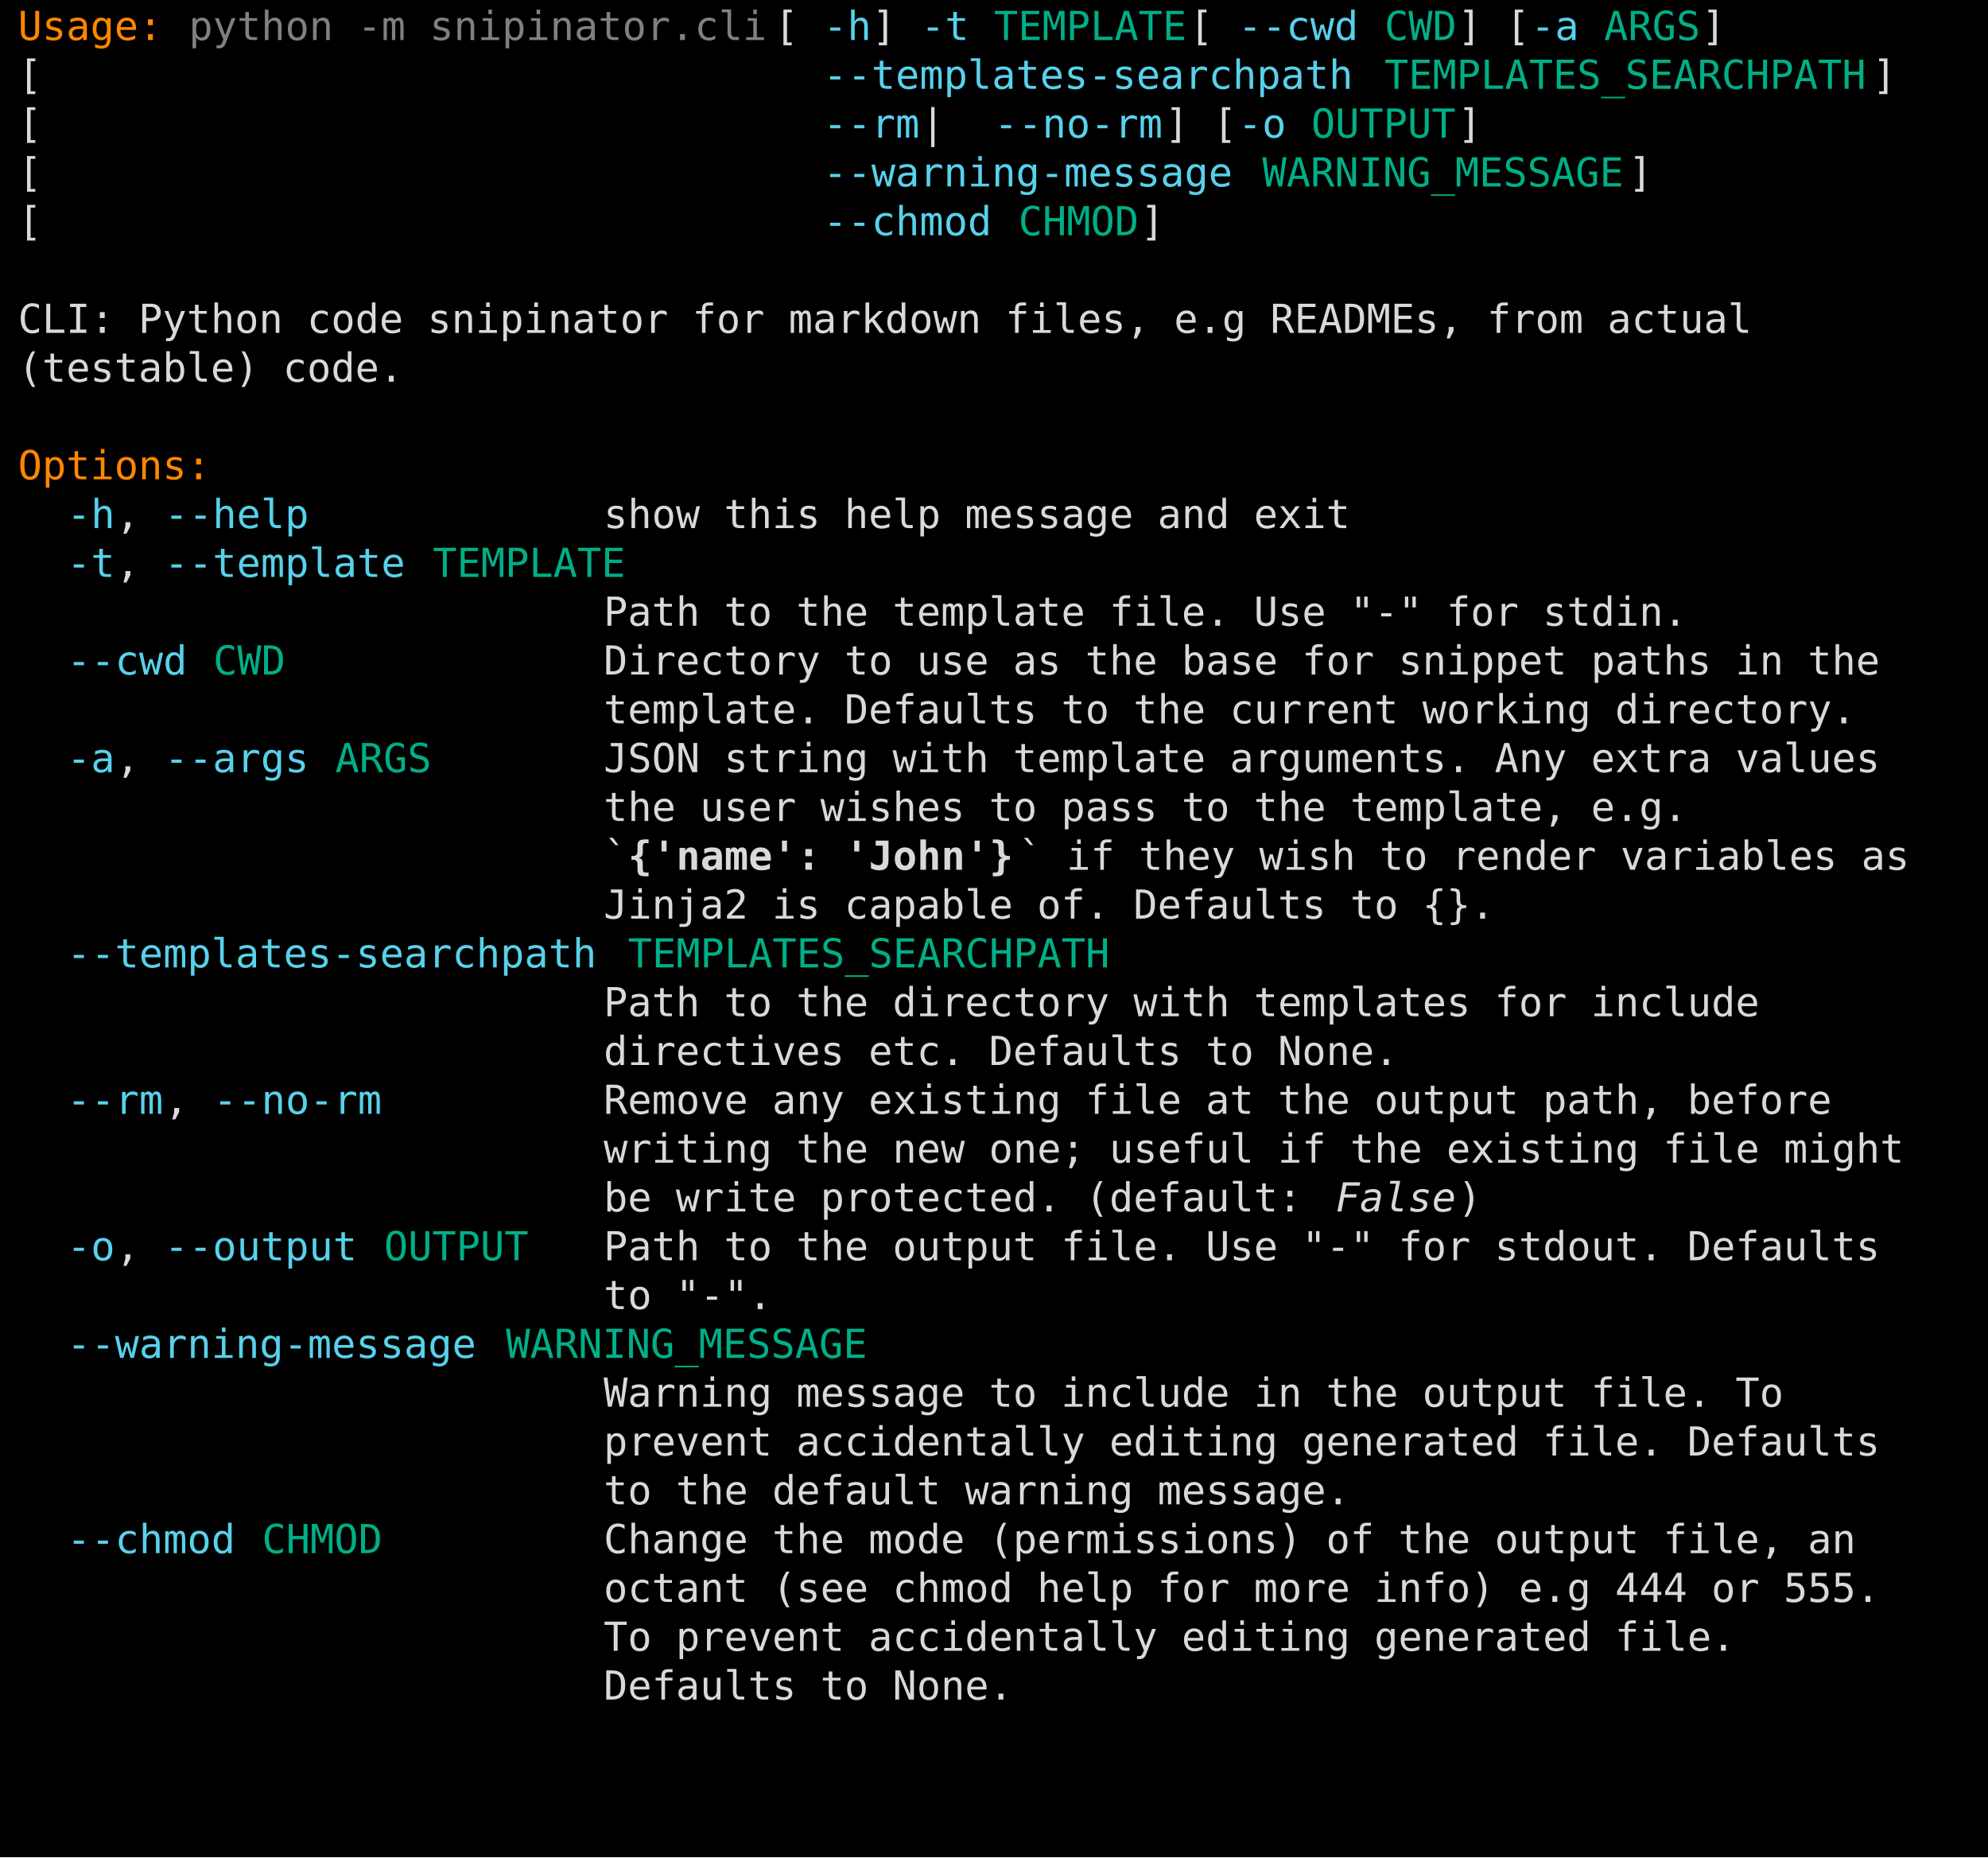
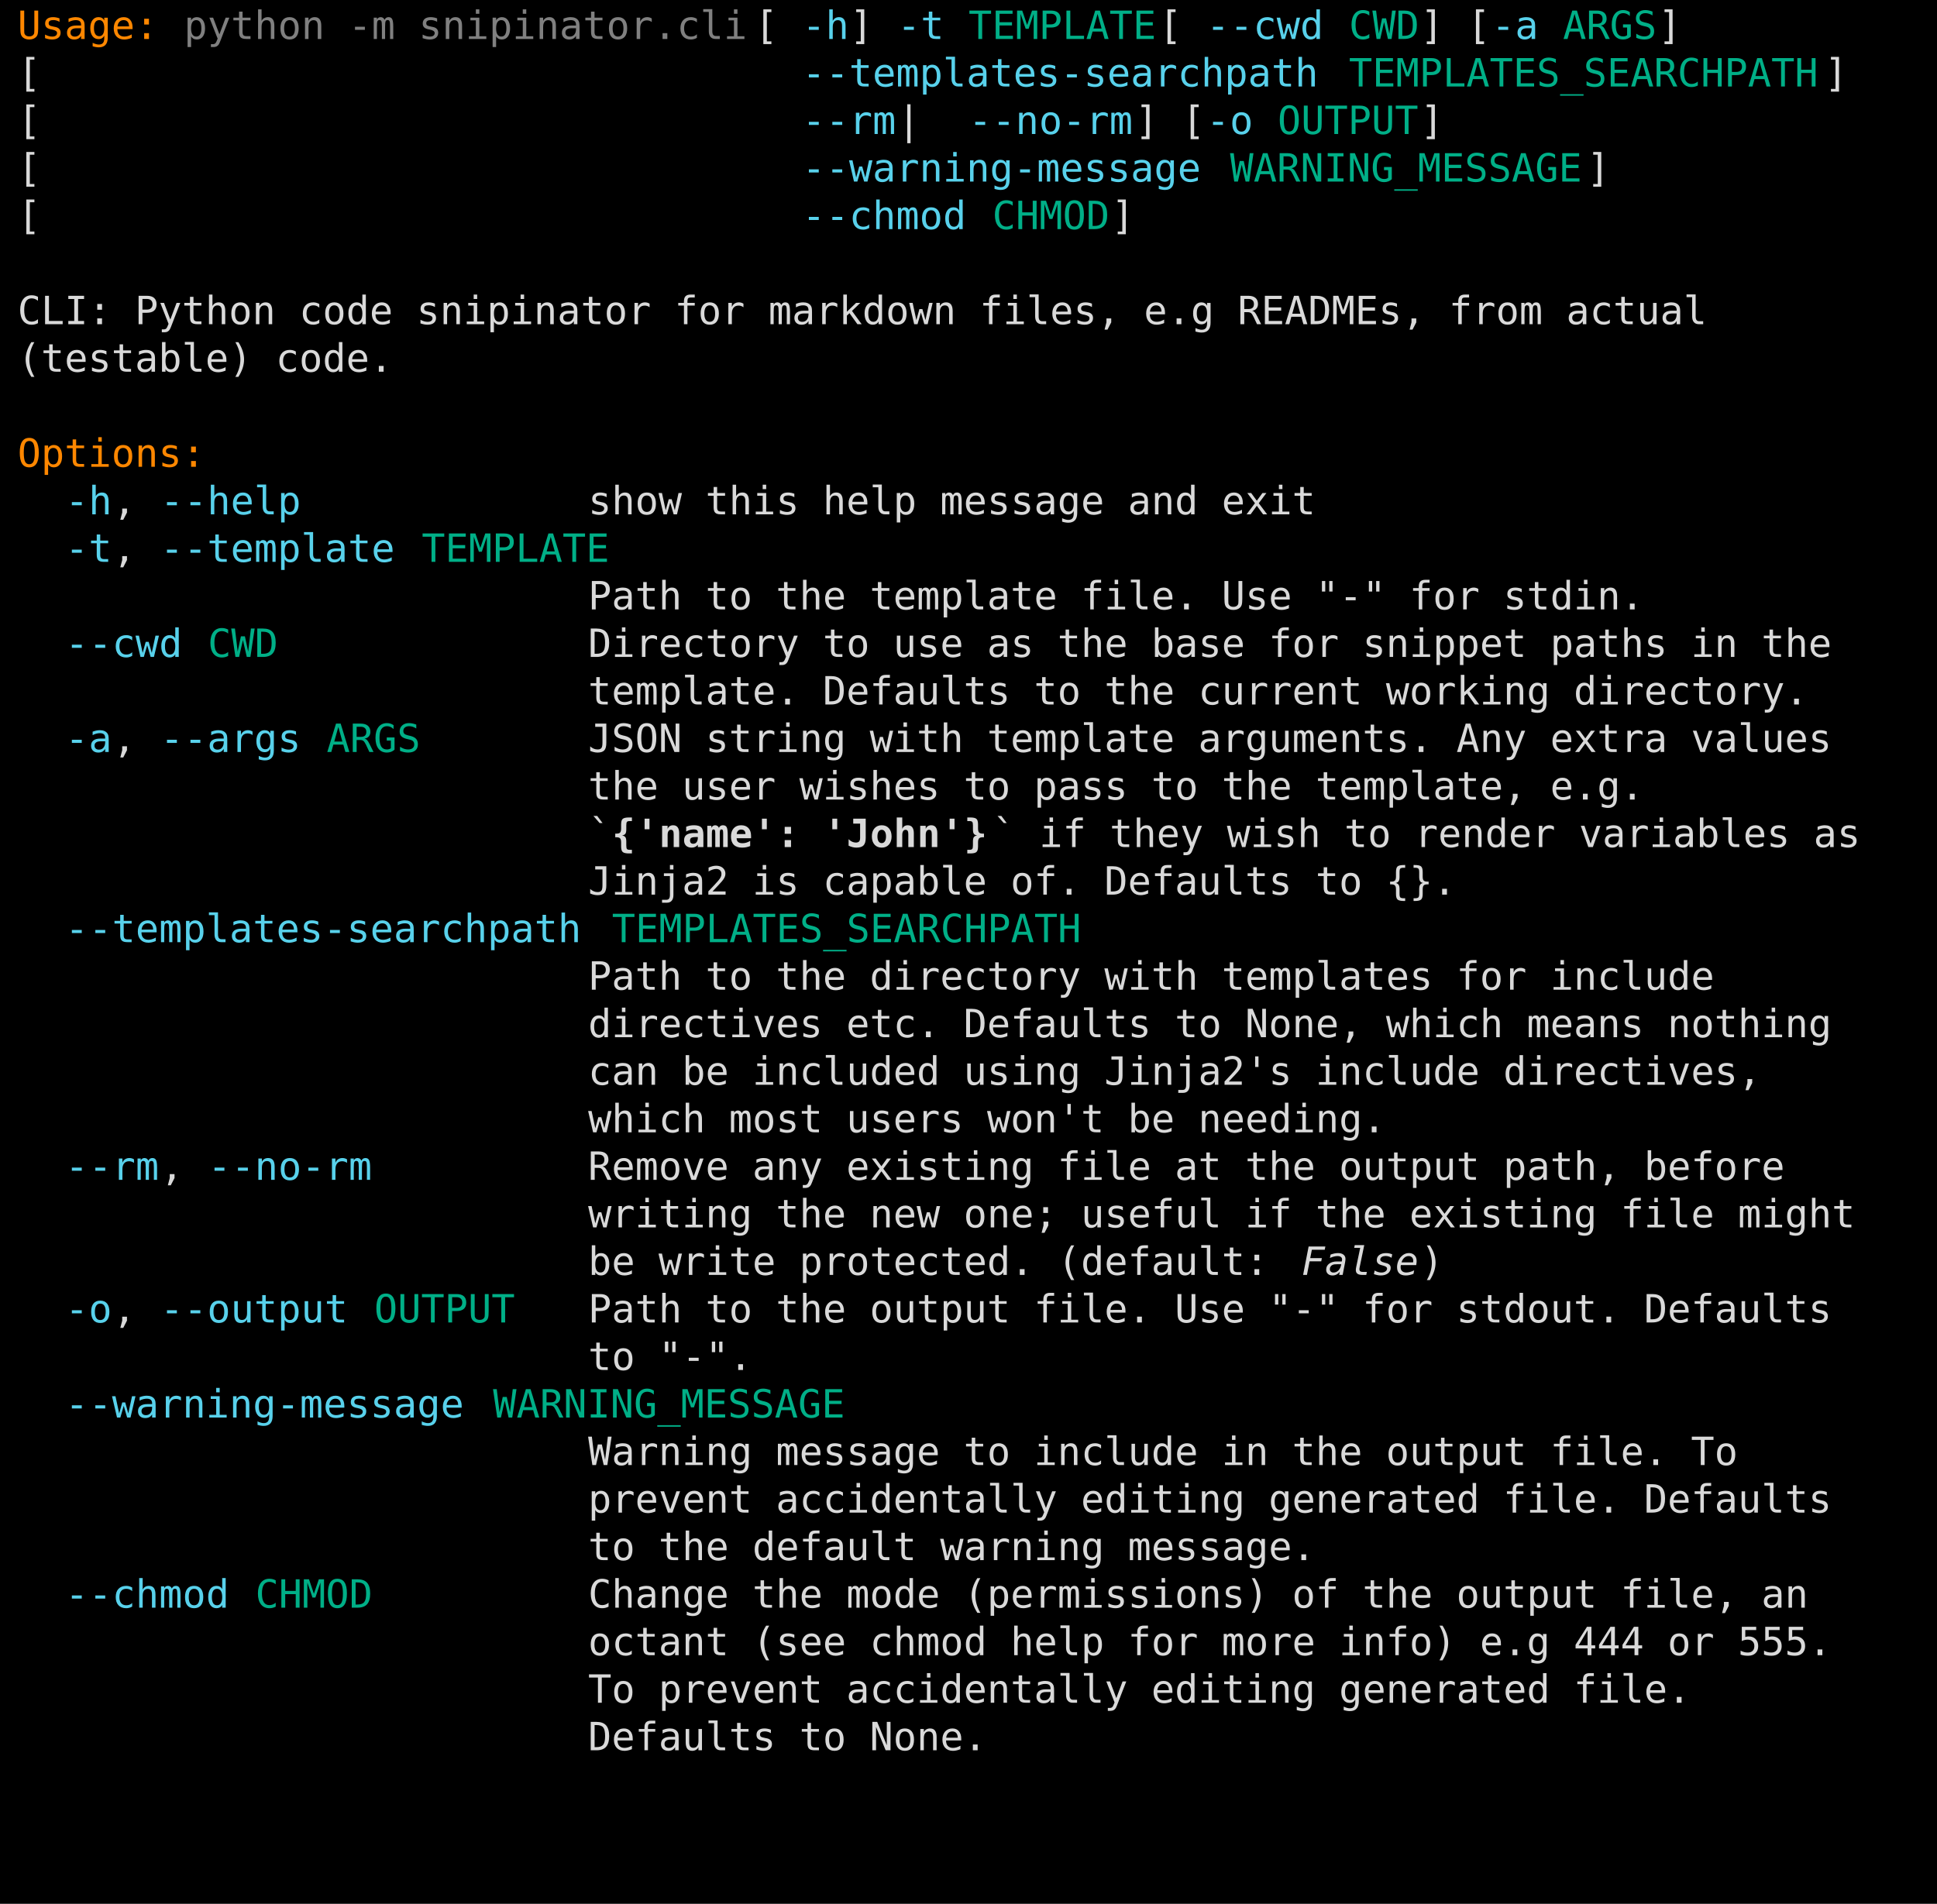
- <svg xmlns="http://www.w3.org/2000/svg" class="rich-terminal" viewBox="0 0 994 928.4">
+ <svg xmlns="http://www.w3.org/2000/svg" class="rich-terminal" viewBox="0 0 994 977.2">
  <rect width="100%" height="100%" fill="black" />
  <style>
@font-face {
font-family: "Fira Code";
src: local("FiraCode-Regular"),
url("https://cdnjs.cloudflare.com/ajax/libs/firacode/6.2.0/woff2/FiraCode-Regular.woff2") format("woff2"),
url("https://cdnjs.cloudflare.com/ajax/libs/firacode/6.2.0/woff/FiraCode-Regular.woff") format("woff");
font-style: normal;
font-weight: 400;
}
@font-face {
font-family: "Fira Code";
src: local("FiraCode-Bold"),
url("https://cdnjs.cloudflare.com/ajax/libs/firacode/6.2.0/woff2/FiraCode-Bold.woff2") format("woff2"),
url("https://cdnjs.cloudflare.com/ajax/libs/firacode/6.2.0/woff/FiraCode-Bold.woff") format("woff");
font-style: bold;
font-weight: 700;
}
- .terminal-2571203283-matrix {
+ .terminal-3928087480-matrix {
font-family: Fira Code, monospace;
font-size: 20px;
line-height: 24.4px;
font-variant-east-asian: full-width;
}
- .terminal-2571203283-title {
+ .terminal-3928087480-title {
font-size: 18px;
font-weight: bold;
font-family: arial;
}
- .terminal-2571203283-r1 { fill: #ff8700 }
- .terminal-2571203283-r2 { fill: #d9d9d9 }
- .terminal-2571203283-r3 { fill: #808080 }
- .terminal-2571203283-r4 { fill: #58d1eb }
- .terminal-2571203283-r5 { fill: #00af87 }
- .terminal-2571203283-r6 { fill: #d9d9d9;font-weight: bold }
- .terminal-2571203283-r7 { fill: #d9d9d9;font-style: italic; }
+ .terminal-3928087480-r1 { fill: #ff8700 }
+ .terminal-3928087480-r2 { fill: #d9d9d9 }
+ .terminal-3928087480-r3 { fill: #808080 }
+ .terminal-3928087480-r4 { fill: #58d1eb }
+ .terminal-3928087480-r5 { fill: #00af87 }
+ .terminal-3928087480-r6 { fill: #d9d9d9;font-weight: bold }
+ .terminal-3928087480-r7 { fill: #d9d9d9;font-style: italic; }
</style>
  <defs>
-     <clipPath id="terminal-2571203283-clip-terminal">
-       <rect x="0" y="0" width="975.0" height="877.4" />
-     </clipPath>
-     <clipPath id="terminal-2571203283-line-0">
+     <clipPath id="terminal-3928087480-clip-terminal">
+       <rect x="0" y="0" width="975.0" height="926.2" />
+     </clipPath>
+     <clipPath id="terminal-3928087480-line-0">
      <rect x="0" y="1.5" width="976" height="24.65" />
    </clipPath>
-     <clipPath id="terminal-2571203283-line-1">
+     <clipPath id="terminal-3928087480-line-1">
      <rect x="0" y="25.9" width="976" height="24.65" />
    </clipPath>
-     <clipPath id="terminal-2571203283-line-2">
+     <clipPath id="terminal-3928087480-line-2">
      <rect x="0" y="50.3" width="976" height="24.65" />
    </clipPath>
-     <clipPath id="terminal-2571203283-line-3">
+     <clipPath id="terminal-3928087480-line-3">
      <rect x="0" y="74.7" width="976" height="24.65" />
    </clipPath>
-     <clipPath id="terminal-2571203283-line-4">
+     <clipPath id="terminal-3928087480-line-4">
      <rect x="0" y="99.1" width="976" height="24.65" />
    </clipPath>
-     <clipPath id="terminal-2571203283-line-5">
+     <clipPath id="terminal-3928087480-line-5">
      <rect x="0" y="123.5" width="976" height="24.65" />
    </clipPath>
-     <clipPath id="terminal-2571203283-line-6">
+     <clipPath id="terminal-3928087480-line-6">
      <rect x="0" y="147.9" width="976" height="24.65" />
    </clipPath>
-     <clipPath id="terminal-2571203283-line-7">
+     <clipPath id="terminal-3928087480-line-7">
      <rect x="0" y="172.3" width="976" height="24.65" />
    </clipPath>
-     <clipPath id="terminal-2571203283-line-8">
+     <clipPath id="terminal-3928087480-line-8">
      <rect x="0" y="196.7" width="976" height="24.65" />
    </clipPath>
-     <clipPath id="terminal-2571203283-line-9">
+     <clipPath id="terminal-3928087480-line-9">
      <rect x="0" y="221.1" width="976" height="24.65" />
    </clipPath>
-     <clipPath id="terminal-2571203283-line-10">
+     <clipPath id="terminal-3928087480-line-10">
      <rect x="0" y="245.5" width="976" height="24.65" />
    </clipPath>
-     <clipPath id="terminal-2571203283-line-11">
+     <clipPath id="terminal-3928087480-line-11">
      <rect x="0" y="269.9" width="976" height="24.65" />
    </clipPath>
-     <clipPath id="terminal-2571203283-line-12">
+     <clipPath id="terminal-3928087480-line-12">
      <rect x="0" y="294.3" width="976" height="24.65" />
    </clipPath>
-     <clipPath id="terminal-2571203283-line-13">
+     <clipPath id="terminal-3928087480-line-13">
      <rect x="0" y="318.7" width="976" height="24.65" />
    </clipPath>
-     <clipPath id="terminal-2571203283-line-14">
+     <clipPath id="terminal-3928087480-line-14">
      <rect x="0" y="343.1" width="976" height="24.65" />
    </clipPath>
-     <clipPath id="terminal-2571203283-line-15">
+     <clipPath id="terminal-3928087480-line-15">
      <rect x="0" y="367.5" width="976" height="24.65" />
    </clipPath>
-     <clipPath id="terminal-2571203283-line-16">
+     <clipPath id="terminal-3928087480-line-16">
      <rect x="0" y="391.9" width="976" height="24.65" />
    </clipPath>
-     <clipPath id="terminal-2571203283-line-17">
+     <clipPath id="terminal-3928087480-line-17">
      <rect x="0" y="416.3" width="976" height="24.65" />
    </clipPath>
-     <clipPath id="terminal-2571203283-line-18">
+     <clipPath id="terminal-3928087480-line-18">
      <rect x="0" y="440.7" width="976" height="24.65" />
    </clipPath>
-     <clipPath id="terminal-2571203283-line-19">
+     <clipPath id="terminal-3928087480-line-19">
      <rect x="0" y="465.1" width="976" height="24.65" />
    </clipPath>
-     <clipPath id="terminal-2571203283-line-20">
+     <clipPath id="terminal-3928087480-line-20">
      <rect x="0" y="489.5" width="976" height="24.65" />
    </clipPath>
-     <clipPath id="terminal-2571203283-line-21">
+     <clipPath id="terminal-3928087480-line-21">
      <rect x="0" y="513.9" width="976" height="24.65" />
    </clipPath>
-     <clipPath id="terminal-2571203283-line-22">
+     <clipPath id="terminal-3928087480-line-22">
      <rect x="0" y="538.3" width="976" height="24.65" />
    </clipPath>
-     <clipPath id="terminal-2571203283-line-23">
+     <clipPath id="terminal-3928087480-line-23">
      <rect x="0" y="562.7" width="976" height="24.65" />
    </clipPath>
-     <clipPath id="terminal-2571203283-line-24">
+     <clipPath id="terminal-3928087480-line-24">
      <rect x="0" y="587.1" width="976" height="24.65" />
    </clipPath>
-     <clipPath id="terminal-2571203283-line-25">
+     <clipPath id="terminal-3928087480-line-25">
      <rect x="0" y="611.5" width="976" height="24.65" />
    </clipPath>
-     <clipPath id="terminal-2571203283-line-26">
+     <clipPath id="terminal-3928087480-line-26">
      <rect x="0" y="635.9" width="976" height="24.65" />
    </clipPath>
-     <clipPath id="terminal-2571203283-line-27">
+     <clipPath id="terminal-3928087480-line-27">
      <rect x="0" y="660.3" width="976" height="24.65" />
    </clipPath>
-     <clipPath id="terminal-2571203283-line-28">
+     <clipPath id="terminal-3928087480-line-28">
      <rect x="0" y="684.7" width="976" height="24.65" />
    </clipPath>
-     <clipPath id="terminal-2571203283-line-29">
+     <clipPath id="terminal-3928087480-line-29">
      <rect x="0" y="709.1" width="976" height="24.65" />
    </clipPath>
-     <clipPath id="terminal-2571203283-line-30">
+     <clipPath id="terminal-3928087480-line-30">
      <rect x="0" y="733.5" width="976" height="24.65" />
    </clipPath>
-     <clipPath id="terminal-2571203283-line-31">
+     <clipPath id="terminal-3928087480-line-31">
      <rect x="0" y="757.9" width="976" height="24.65" />
    </clipPath>
-     <clipPath id="terminal-2571203283-line-32">
+     <clipPath id="terminal-3928087480-line-32">
      <rect x="0" y="782.3" width="976" height="24.65" />
    </clipPath>
-     <clipPath id="terminal-2571203283-line-33">
+     <clipPath id="terminal-3928087480-line-33">
      <rect x="0" y="806.7" width="976" height="24.65" />
    </clipPath>
-     <clipPath id="terminal-2571203283-line-34">
+     <clipPath id="terminal-3928087480-line-34">
      <rect x="0" y="831.1" width="976" height="24.65" />
+     </clipPath>
+     <clipPath id="terminal-3928087480-line-35">
+       <rect x="0" y="855.5" width="976" height="24.65" />
+     </clipPath>
+     <clipPath id="terminal-3928087480-line-36">
+       <rect x="0" y="879.9" width="976" height="24.65" />
    </clipPath>
  </defs>
  <g transform="translate(9, 0)">
-     <g class="terminal-2571203283-matrix">
-       <text class="terminal-2571203283-r1" x="0" y="20" textLength="73.2" clip-path="url(#terminal-2571203283-line-0)">Usage:</text>
-       <text class="terminal-2571203283-r3" x="85.4" y="20" textLength="292.8" clip-path="url(#terminal-2571203283-line-0)">python -m snipinator.cli</text>
-       <text class="terminal-2571203283-r2" x="378.2" y="20" textLength="24.4" clip-path="url(#terminal-2571203283-line-0)"> [</text>
-       <text class="terminal-2571203283-r4" x="402.6" y="20" textLength="24.4" clip-path="url(#terminal-2571203283-line-0)">-h</text>
-       <text class="terminal-2571203283-r2" x="427" y="20" textLength="24.4" clip-path="url(#terminal-2571203283-line-0)">] </text>
-       <text class="terminal-2571203283-r4" x="451.4" y="20" textLength="24.4" clip-path="url(#terminal-2571203283-line-0)">-t</text>
-       <text class="terminal-2571203283-r5" x="488" y="20" textLength="97.6" clip-path="url(#terminal-2571203283-line-0)">TEMPLATE</text>
-       <text class="terminal-2571203283-r2" x="585.6" y="20" textLength="24.4" clip-path="url(#terminal-2571203283-line-0)"> [</text>
-       <text class="terminal-2571203283-r4" x="610" y="20" textLength="61" clip-path="url(#terminal-2571203283-line-0)">--cwd</text>
-       <text class="terminal-2571203283-r5" x="683.2" y="20" textLength="36.6" clip-path="url(#terminal-2571203283-line-0)">CWD</text>
-       <text class="terminal-2571203283-r2" x="719.8" y="20" textLength="36.6" clip-path="url(#terminal-2571203283-line-0)">] [</text>
-       <text class="terminal-2571203283-r4" x="756.4" y="20" textLength="24.4" clip-path="url(#terminal-2571203283-line-0)">-a</text>
-       <text class="terminal-2571203283-r5" x="793" y="20" textLength="48.8" clip-path="url(#terminal-2571203283-line-0)">ARGS</text>
-       <text class="terminal-2571203283-r2" x="841.8" y="20" textLength="12.2" clip-path="url(#terminal-2571203283-line-0)">]</text>
-       <text class="terminal-2571203283-r2" x="976" y="20" textLength="12.2" clip-path="url(#terminal-2571203283-line-0)">
- </text>
-       <text class="terminal-2571203283-r2" x="0" y="44.4" textLength="402.6" clip-path="url(#terminal-2571203283-line-1)">                                [</text>
-       <text class="terminal-2571203283-r4" x="402.6" y="44.4" textLength="268.4" clip-path="url(#terminal-2571203283-line-1)">--templates-searchpath</text>
-       <text class="terminal-2571203283-r5" x="683.2" y="44.4" textLength="244" clip-path="url(#terminal-2571203283-line-1)">TEMPLATES_SEARCHPATH</text>
-       <text class="terminal-2571203283-r2" x="927.2" y="44.4" textLength="12.2" clip-path="url(#terminal-2571203283-line-1)">]</text>
-       <text class="terminal-2571203283-r2" x="976" y="44.4" textLength="12.2" clip-path="url(#terminal-2571203283-line-1)">
- </text>
-       <text class="terminal-2571203283-r2" x="0" y="68.8" textLength="402.6" clip-path="url(#terminal-2571203283-line-2)">                                [</text>
-       <text class="terminal-2571203283-r4" x="402.6" y="68.8" textLength="48.8" clip-path="url(#terminal-2571203283-line-2)">--rm</text>
-       <text class="terminal-2571203283-r2" x="451.4" y="68.8" textLength="36.6" clip-path="url(#terminal-2571203283-line-2)"> | </text>
-       <text class="terminal-2571203283-r4" x="488" y="68.8" textLength="85.4" clip-path="url(#terminal-2571203283-line-2)">--no-rm</text>
-       <text class="terminal-2571203283-r2" x="573.4" y="68.8" textLength="36.6" clip-path="url(#terminal-2571203283-line-2)">] [</text>
-       <text class="terminal-2571203283-r4" x="610" y="68.8" textLength="24.4" clip-path="url(#terminal-2571203283-line-2)">-o</text>
-       <text class="terminal-2571203283-r5" x="646.6" y="68.8" textLength="73.2" clip-path="url(#terminal-2571203283-line-2)">OUTPUT</text>
-       <text class="terminal-2571203283-r2" x="719.8" y="68.8" textLength="12.2" clip-path="url(#terminal-2571203283-line-2)">]</text>
-       <text class="terminal-2571203283-r2" x="976" y="68.8" textLength="12.2" clip-path="url(#terminal-2571203283-line-2)">
- </text>
-       <text class="terminal-2571203283-r2" x="0" y="93.2" textLength="402.6" clip-path="url(#terminal-2571203283-line-3)">                                [</text>
-       <text class="terminal-2571203283-r4" x="402.6" y="93.2" textLength="207.4" clip-path="url(#terminal-2571203283-line-3)">--warning-message</text>
-       <text class="terminal-2571203283-r5" x="622.2" y="93.2" textLength="183" clip-path="url(#terminal-2571203283-line-3)">WARNING_MESSAGE</text>
-       <text class="terminal-2571203283-r2" x="805.2" y="93.2" textLength="12.2" clip-path="url(#terminal-2571203283-line-3)">]</text>
-       <text class="terminal-2571203283-r2" x="976" y="93.2" textLength="12.2" clip-path="url(#terminal-2571203283-line-3)">
- </text>
-       <text class="terminal-2571203283-r2" x="0" y="117.6" textLength="402.6" clip-path="url(#terminal-2571203283-line-4)">                                [</text>
-       <text class="terminal-2571203283-r4" x="402.6" y="117.6" textLength="85.4" clip-path="url(#terminal-2571203283-line-4)">--chmod</text>
-       <text class="terminal-2571203283-r5" x="500.2" y="117.6" textLength="61" clip-path="url(#terminal-2571203283-line-4)">CHMOD</text>
-       <text class="terminal-2571203283-r2" x="561.2" y="117.6" textLength="12.2" clip-path="url(#terminal-2571203283-line-4)">]</text>
-       <text class="terminal-2571203283-r2" x="976" y="117.6" textLength="12.2" clip-path="url(#terminal-2571203283-line-4)">
- </text>
-       <text class="terminal-2571203283-r2" x="976" y="142" textLength="12.2" clip-path="url(#terminal-2571203283-line-5)">
- </text>
-       <text class="terminal-2571203283-r2" x="0" y="166.4" textLength="878.4" clip-path="url(#terminal-2571203283-line-6)">CLI: Python code snipinator for markdown files, e.g READMEs, from actual</text>
-       <text class="terminal-2571203283-r2" x="976" y="166.4" textLength="12.2" clip-path="url(#terminal-2571203283-line-6)">
- </text>
-       <text class="terminal-2571203283-r2" x="0" y="190.8" textLength="195.2" clip-path="url(#terminal-2571203283-line-7)">(testable) code.</text>
-       <text class="terminal-2571203283-r2" x="976" y="190.8" textLength="12.2" clip-path="url(#terminal-2571203283-line-7)">
- </text>
-       <text class="terminal-2571203283-r2" x="976" y="215.2" textLength="12.2" clip-path="url(#terminal-2571203283-line-8)">
- </text>
-       <text class="terminal-2571203283-r1" x="0" y="239.6" textLength="97.6" clip-path="url(#terminal-2571203283-line-9)">Options:</text>
-       <text class="terminal-2571203283-r2" x="976" y="239.6" textLength="12.2" clip-path="url(#terminal-2571203283-line-9)">
- </text>
-       <text class="terminal-2571203283-r4" x="24.4" y="264" textLength="24.4" clip-path="url(#terminal-2571203283-line-10)">-h</text>
-       <text class="terminal-2571203283-r2" x="48.8" y="264" textLength="24.4" clip-path="url(#terminal-2571203283-line-10)">, </text>
-       <text class="terminal-2571203283-r4" x="73.2" y="264" textLength="73.2" clip-path="url(#terminal-2571203283-line-10)">--help</text>
-       <text class="terminal-2571203283-r2" x="292.8" y="264" textLength="378.2" clip-path="url(#terminal-2571203283-line-10)">show this help message and exit</text>
-       <text class="terminal-2571203283-r2" x="976" y="264" textLength="12.2" clip-path="url(#terminal-2571203283-line-10)">
- </text>
-       <text class="terminal-2571203283-r4" x="24.4" y="288.4" textLength="24.4" clip-path="url(#terminal-2571203283-line-11)">-t</text>
-       <text class="terminal-2571203283-r2" x="48.8" y="288.4" textLength="24.4" clip-path="url(#terminal-2571203283-line-11)">, </text>
-       <text class="terminal-2571203283-r4" x="73.2" y="288.4" textLength="122" clip-path="url(#terminal-2571203283-line-11)">--template</text>
-       <text class="terminal-2571203283-r5" x="207.4" y="288.4" textLength="97.6" clip-path="url(#terminal-2571203283-line-11)">TEMPLATE</text>
-       <text class="terminal-2571203283-r2" x="976" y="288.4" textLength="12.2" clip-path="url(#terminal-2571203283-line-11)">
- </text>
-       <text class="terminal-2571203283-r2" x="292.8" y="312.8" textLength="549" clip-path="url(#terminal-2571203283-line-12)">Path to the template file. Use "-" for stdin.</text>
-       <text class="terminal-2571203283-r2" x="976" y="312.8" textLength="12.2" clip-path="url(#terminal-2571203283-line-12)">
- </text>
-       <text class="terminal-2571203283-r4" x="24.4" y="337.2" textLength="61" clip-path="url(#terminal-2571203283-line-13)">--cwd</text>
-       <text class="terminal-2571203283-r5" x="97.6" y="337.2" textLength="36.6" clip-path="url(#terminal-2571203283-line-13)">CWD</text>
-       <text class="terminal-2571203283-r2" x="292.8" y="337.2" textLength="646.6" clip-path="url(#terminal-2571203283-line-13)">Directory to use as the base for snippet paths in the</text>
-       <text class="terminal-2571203283-r2" x="976" y="337.2" textLength="12.2" clip-path="url(#terminal-2571203283-line-13)">
- </text>
-       <text class="terminal-2571203283-r2" x="292.8" y="361.6" textLength="634.4" clip-path="url(#terminal-2571203283-line-14)">template. Defaults to the current working directory.</text>
-       <text class="terminal-2571203283-r2" x="976" y="361.6" textLength="12.2" clip-path="url(#terminal-2571203283-line-14)">
- </text>
-       <text class="terminal-2571203283-r4" x="24.4" y="386" textLength="24.4" clip-path="url(#terminal-2571203283-line-15)">-a</text>
-       <text class="terminal-2571203283-r2" x="48.8" y="386" textLength="24.4" clip-path="url(#terminal-2571203283-line-15)">, </text>
-       <text class="terminal-2571203283-r4" x="73.2" y="386" textLength="73.2" clip-path="url(#terminal-2571203283-line-15)">--args</text>
-       <text class="terminal-2571203283-r5" x="158.6" y="386" textLength="48.8" clip-path="url(#terminal-2571203283-line-15)">ARGS</text>
-       <text class="terminal-2571203283-r2" x="292.8" y="386" textLength="646.6" clip-path="url(#terminal-2571203283-line-15)">JSON string with template arguments. Any extra values</text>
-       <text class="terminal-2571203283-r2" x="976" y="386" textLength="12.2" clip-path="url(#terminal-2571203283-line-15)">
- </text>
-       <text class="terminal-2571203283-r2" x="292.8" y="410.4" textLength="549" clip-path="url(#terminal-2571203283-line-16)">the user wishes to pass to the template, e.g.</text>
-       <text class="terminal-2571203283-r2" x="976" y="410.4" textLength="12.2" clip-path="url(#terminal-2571203283-line-16)">
- </text>
-       <text class="terminal-2571203283-r2" x="292.8" y="434.8" textLength="12.2" clip-path="url(#terminal-2571203283-line-17)">`</text>
-       <text class="terminal-2571203283-r6" x="305" y="434.8" textLength="195.2" clip-path="url(#terminal-2571203283-line-17)">{'name': 'John'}</text>
-       <text class="terminal-2571203283-r2" x="500.2" y="434.8" textLength="451.4" clip-path="url(#terminal-2571203283-line-17)">` if they wish to render variables as</text>
-       <text class="terminal-2571203283-r2" x="976" y="434.8" textLength="12.2" clip-path="url(#terminal-2571203283-line-17)">
- </text>
-       <text class="terminal-2571203283-r2" x="292.8" y="459.2" textLength="451.4" clip-path="url(#terminal-2571203283-line-18)">Jinja2 is capable of. Defaults to {}.</text>
-       <text class="terminal-2571203283-r2" x="976" y="459.2" textLength="12.2" clip-path="url(#terminal-2571203283-line-18)">
- </text>
-       <text class="terminal-2571203283-r4" x="24.4" y="483.6" textLength="268.4" clip-path="url(#terminal-2571203283-line-19)">--templates-searchpath</text>
-       <text class="terminal-2571203283-r5" x="305" y="483.6" textLength="244" clip-path="url(#terminal-2571203283-line-19)">TEMPLATES_SEARCHPATH</text>
-       <text class="terminal-2571203283-r2" x="976" y="483.6" textLength="12.2" clip-path="url(#terminal-2571203283-line-19)">
- </text>
-       <text class="terminal-2571203283-r2" x="292.8" y="508" textLength="585.6" clip-path="url(#terminal-2571203283-line-20)">Path to the directory with templates for include</text>
-       <text class="terminal-2571203283-r2" x="976" y="508" textLength="12.2" clip-path="url(#terminal-2571203283-line-20)">
- </text>
-       <text class="terminal-2571203283-r2" x="292.8" y="532.4" textLength="402.6" clip-path="url(#terminal-2571203283-line-21)">directives etc. Defaults to None.</text>
-       <text class="terminal-2571203283-r2" x="976" y="532.4" textLength="12.2" clip-path="url(#terminal-2571203283-line-21)">
- </text>
-       <text class="terminal-2571203283-r4" x="24.4" y="556.8" textLength="48.8" clip-path="url(#terminal-2571203283-line-22)">--rm</text>
-       <text class="terminal-2571203283-r2" x="73.2" y="556.8" textLength="24.4" clip-path="url(#terminal-2571203283-line-22)">, </text>
-       <text class="terminal-2571203283-r4" x="97.6" y="556.8" textLength="85.4" clip-path="url(#terminal-2571203283-line-22)">--no-rm</text>
-       <text class="terminal-2571203283-r2" x="292.8" y="556.8" textLength="622.2" clip-path="url(#terminal-2571203283-line-22)">Remove any existing file at the output path, before</text>
-       <text class="terminal-2571203283-r2" x="976" y="556.8" textLength="12.2" clip-path="url(#terminal-2571203283-line-22)">
- </text>
-       <text class="terminal-2571203283-r2" x="292.8" y="581.2" textLength="658.8" clip-path="url(#terminal-2571203283-line-23)">writing the new one; useful if the existing file might</text>
-       <text class="terminal-2571203283-r2" x="976" y="581.2" textLength="12.2" clip-path="url(#terminal-2571203283-line-23)">
- </text>
-       <text class="terminal-2571203283-r2" x="292.8" y="605.6" textLength="366" clip-path="url(#terminal-2571203283-line-24)">be write protected. (default: </text>
-       <text class="terminal-2571203283-r7" x="658.8" y="605.6" textLength="61" clip-path="url(#terminal-2571203283-line-24)">False</text>
-       <text class="terminal-2571203283-r2" x="719.8" y="605.6" textLength="12.2" clip-path="url(#terminal-2571203283-line-24)">)</text>
-       <text class="terminal-2571203283-r2" x="976" y="605.6" textLength="12.2" clip-path="url(#terminal-2571203283-line-24)">
- </text>
-       <text class="terminal-2571203283-r4" x="24.4" y="630" textLength="24.4" clip-path="url(#terminal-2571203283-line-25)">-o</text>
-       <text class="terminal-2571203283-r2" x="48.8" y="630" textLength="24.4" clip-path="url(#terminal-2571203283-line-25)">, </text>
-       <text class="terminal-2571203283-r4" x="73.2" y="630" textLength="97.6" clip-path="url(#terminal-2571203283-line-25)">--output</text>
-       <text class="terminal-2571203283-r5" x="183" y="630" textLength="73.2" clip-path="url(#terminal-2571203283-line-25)">OUTPUT</text>
-       <text class="terminal-2571203283-r2" x="292.8" y="630" textLength="646.6" clip-path="url(#terminal-2571203283-line-25)">Path to the output file. Use "-" for stdout. Defaults</text>
-       <text class="terminal-2571203283-r2" x="976" y="630" textLength="12.2" clip-path="url(#terminal-2571203283-line-25)">
- </text>
-       <text class="terminal-2571203283-r2" x="292.8" y="654.4" textLength="85.4" clip-path="url(#terminal-2571203283-line-26)">to "-".</text>
-       <text class="terminal-2571203283-r2" x="976" y="654.4" textLength="12.2" clip-path="url(#terminal-2571203283-line-26)">
- </text>
-       <text class="terminal-2571203283-r4" x="24.4" y="678.8" textLength="207.4" clip-path="url(#terminal-2571203283-line-27)">--warning-message</text>
-       <text class="terminal-2571203283-r5" x="244" y="678.8" textLength="183" clip-path="url(#terminal-2571203283-line-27)">WARNING_MESSAGE</text>
-       <text class="terminal-2571203283-r2" x="976" y="678.8" textLength="12.2" clip-path="url(#terminal-2571203283-line-27)">
- </text>
-       <text class="terminal-2571203283-r2" x="292.8" y="703.2" textLength="597.8" clip-path="url(#terminal-2571203283-line-28)">Warning message to include in the output file. To</text>
-       <text class="terminal-2571203283-r2" x="976" y="703.2" textLength="12.2" clip-path="url(#terminal-2571203283-line-28)">
- </text>
-       <text class="terminal-2571203283-r2" x="292.8" y="727.6" textLength="646.6" clip-path="url(#terminal-2571203283-line-29)">prevent accidentally editing generated file. Defaults</text>
-       <text class="terminal-2571203283-r2" x="976" y="727.6" textLength="12.2" clip-path="url(#terminal-2571203283-line-29)">
- </text>
-       <text class="terminal-2571203283-r2" x="292.8" y="752" textLength="378.2" clip-path="url(#terminal-2571203283-line-30)">to the default warning message.</text>
-       <text class="terminal-2571203283-r2" x="976" y="752" textLength="12.2" clip-path="url(#terminal-2571203283-line-30)">
- </text>
-       <text class="terminal-2571203283-r4" x="24.4" y="776.4" textLength="85.4" clip-path="url(#terminal-2571203283-line-31)">--chmod</text>
-       <text class="terminal-2571203283-r5" x="122" y="776.4" textLength="61" clip-path="url(#terminal-2571203283-line-31)">CHMOD</text>
-       <text class="terminal-2571203283-r2" x="292.8" y="776.4" textLength="634.4" clip-path="url(#terminal-2571203283-line-31)">Change the mode (permissions) of the output file, an</text>
-       <text class="terminal-2571203283-r2" x="976" y="776.4" textLength="12.2" clip-path="url(#terminal-2571203283-line-31)">
- </text>
-       <text class="terminal-2571203283-r2" x="292.8" y="800.8" textLength="646.6" clip-path="url(#terminal-2571203283-line-32)">octant (see chmod help for more info) e.g 444 or 555.</text>
-       <text class="terminal-2571203283-r2" x="976" y="800.8" textLength="12.2" clip-path="url(#terminal-2571203283-line-32)">
- </text>
-       <text class="terminal-2571203283-r2" x="292.8" y="825.2" textLength="573.4" clip-path="url(#terminal-2571203283-line-33)">To prevent accidentally editing generated file.</text>
-       <text class="terminal-2571203283-r2" x="976" y="825.2" textLength="12.2" clip-path="url(#terminal-2571203283-line-33)">
- </text>
-       <text class="terminal-2571203283-r2" x="292.8" y="849.6" textLength="207.4" clip-path="url(#terminal-2571203283-line-34)">Defaults to None.</text>
-       <text class="terminal-2571203283-r2" x="976" y="849.6" textLength="12.2" clip-path="url(#terminal-2571203283-line-34)">
- </text>
-       <text class="terminal-2571203283-r2" x="976" y="874" textLength="12.2" clip-path="url(#terminal-2571203283-line-35)">
+     <g class="terminal-3928087480-matrix">
+       <text class="terminal-3928087480-r1" x="0" y="20" textLength="73.2" clip-path="url(#terminal-3928087480-line-0)">Usage:</text>
+       <text class="terminal-3928087480-r3" x="85.4" y="20" textLength="292.8" clip-path="url(#terminal-3928087480-line-0)">python -m snipinator.cli</text>
+       <text class="terminal-3928087480-r2" x="378.2" y="20" textLength="24.4" clip-path="url(#terminal-3928087480-line-0)"> [</text>
+       <text class="terminal-3928087480-r4" x="402.6" y="20" textLength="24.4" clip-path="url(#terminal-3928087480-line-0)">-h</text>
+       <text class="terminal-3928087480-r2" x="427" y="20" textLength="24.4" clip-path="url(#terminal-3928087480-line-0)">] </text>
+       <text class="terminal-3928087480-r4" x="451.4" y="20" textLength="24.4" clip-path="url(#terminal-3928087480-line-0)">-t</text>
+       <text class="terminal-3928087480-r5" x="488" y="20" textLength="97.6" clip-path="url(#terminal-3928087480-line-0)">TEMPLATE</text>
+       <text class="terminal-3928087480-r2" x="585.6" y="20" textLength="24.4" clip-path="url(#terminal-3928087480-line-0)"> [</text>
+       <text class="terminal-3928087480-r4" x="610" y="20" textLength="61" clip-path="url(#terminal-3928087480-line-0)">--cwd</text>
+       <text class="terminal-3928087480-r5" x="683.2" y="20" textLength="36.6" clip-path="url(#terminal-3928087480-line-0)">CWD</text>
+       <text class="terminal-3928087480-r2" x="719.8" y="20" textLength="36.6" clip-path="url(#terminal-3928087480-line-0)">] [</text>
+       <text class="terminal-3928087480-r4" x="756.4" y="20" textLength="24.4" clip-path="url(#terminal-3928087480-line-0)">-a</text>
+       <text class="terminal-3928087480-r5" x="793" y="20" textLength="48.8" clip-path="url(#terminal-3928087480-line-0)">ARGS</text>
+       <text class="terminal-3928087480-r2" x="841.8" y="20" textLength="12.2" clip-path="url(#terminal-3928087480-line-0)">]</text>
+       <text class="terminal-3928087480-r2" x="976" y="20" textLength="12.2" clip-path="url(#terminal-3928087480-line-0)">
+ </text>
+       <text class="terminal-3928087480-r2" x="0" y="44.4" textLength="402.6" clip-path="url(#terminal-3928087480-line-1)">                                [</text>
+       <text class="terminal-3928087480-r4" x="402.6" y="44.4" textLength="268.4" clip-path="url(#terminal-3928087480-line-1)">--templates-searchpath</text>
+       <text class="terminal-3928087480-r5" x="683.2" y="44.4" textLength="244" clip-path="url(#terminal-3928087480-line-1)">TEMPLATES_SEARCHPATH</text>
+       <text class="terminal-3928087480-r2" x="927.2" y="44.4" textLength="12.2" clip-path="url(#terminal-3928087480-line-1)">]</text>
+       <text class="terminal-3928087480-r2" x="976" y="44.4" textLength="12.2" clip-path="url(#terminal-3928087480-line-1)">
+ </text>
+       <text class="terminal-3928087480-r2" x="0" y="68.8" textLength="402.6" clip-path="url(#terminal-3928087480-line-2)">                                [</text>
+       <text class="terminal-3928087480-r4" x="402.6" y="68.8" textLength="48.8" clip-path="url(#terminal-3928087480-line-2)">--rm</text>
+       <text class="terminal-3928087480-r2" x="451.4" y="68.8" textLength="36.6" clip-path="url(#terminal-3928087480-line-2)"> | </text>
+       <text class="terminal-3928087480-r4" x="488" y="68.8" textLength="85.4" clip-path="url(#terminal-3928087480-line-2)">--no-rm</text>
+       <text class="terminal-3928087480-r2" x="573.4" y="68.8" textLength="36.6" clip-path="url(#terminal-3928087480-line-2)">] [</text>
+       <text class="terminal-3928087480-r4" x="610" y="68.8" textLength="24.4" clip-path="url(#terminal-3928087480-line-2)">-o</text>
+       <text class="terminal-3928087480-r5" x="646.6" y="68.8" textLength="73.2" clip-path="url(#terminal-3928087480-line-2)">OUTPUT</text>
+       <text class="terminal-3928087480-r2" x="719.8" y="68.8" textLength="12.2" clip-path="url(#terminal-3928087480-line-2)">]</text>
+       <text class="terminal-3928087480-r2" x="976" y="68.8" textLength="12.2" clip-path="url(#terminal-3928087480-line-2)">
+ </text>
+       <text class="terminal-3928087480-r2" x="0" y="93.2" textLength="402.6" clip-path="url(#terminal-3928087480-line-3)">                                [</text>
+       <text class="terminal-3928087480-r4" x="402.6" y="93.2" textLength="207.4" clip-path="url(#terminal-3928087480-line-3)">--warning-message</text>
+       <text class="terminal-3928087480-r5" x="622.2" y="93.2" textLength="183" clip-path="url(#terminal-3928087480-line-3)">WARNING_MESSAGE</text>
+       <text class="terminal-3928087480-r2" x="805.2" y="93.2" textLength="12.2" clip-path="url(#terminal-3928087480-line-3)">]</text>
+       <text class="terminal-3928087480-r2" x="976" y="93.2" textLength="12.2" clip-path="url(#terminal-3928087480-line-3)">
+ </text>
+       <text class="terminal-3928087480-r2" x="0" y="117.6" textLength="402.6" clip-path="url(#terminal-3928087480-line-4)">                                [</text>
+       <text class="terminal-3928087480-r4" x="402.6" y="117.6" textLength="85.4" clip-path="url(#terminal-3928087480-line-4)">--chmod</text>
+       <text class="terminal-3928087480-r5" x="500.2" y="117.6" textLength="61" clip-path="url(#terminal-3928087480-line-4)">CHMOD</text>
+       <text class="terminal-3928087480-r2" x="561.2" y="117.6" textLength="12.2" clip-path="url(#terminal-3928087480-line-4)">]</text>
+       <text class="terminal-3928087480-r2" x="976" y="117.6" textLength="12.2" clip-path="url(#terminal-3928087480-line-4)">
+ </text>
+       <text class="terminal-3928087480-r2" x="976" y="142" textLength="12.2" clip-path="url(#terminal-3928087480-line-5)">
+ </text>
+       <text class="terminal-3928087480-r2" x="0" y="166.4" textLength="878.4" clip-path="url(#terminal-3928087480-line-6)">CLI: Python code snipinator for markdown files, e.g READMEs, from actual</text>
+       <text class="terminal-3928087480-r2" x="976" y="166.4" textLength="12.2" clip-path="url(#terminal-3928087480-line-6)">
+ </text>
+       <text class="terminal-3928087480-r2" x="0" y="190.8" textLength="195.2" clip-path="url(#terminal-3928087480-line-7)">(testable) code.</text>
+       <text class="terminal-3928087480-r2" x="976" y="190.8" textLength="12.2" clip-path="url(#terminal-3928087480-line-7)">
+ </text>
+       <text class="terminal-3928087480-r2" x="976" y="215.2" textLength="12.2" clip-path="url(#terminal-3928087480-line-8)">
+ </text>
+       <text class="terminal-3928087480-r1" x="0" y="239.6" textLength="97.6" clip-path="url(#terminal-3928087480-line-9)">Options:</text>
+       <text class="terminal-3928087480-r2" x="976" y="239.6" textLength="12.2" clip-path="url(#terminal-3928087480-line-9)">
+ </text>
+       <text class="terminal-3928087480-r4" x="24.4" y="264" textLength="24.4" clip-path="url(#terminal-3928087480-line-10)">-h</text>
+       <text class="terminal-3928087480-r2" x="48.8" y="264" textLength="24.4" clip-path="url(#terminal-3928087480-line-10)">, </text>
+       <text class="terminal-3928087480-r4" x="73.2" y="264" textLength="73.2" clip-path="url(#terminal-3928087480-line-10)">--help</text>
+       <text class="terminal-3928087480-r2" x="292.8" y="264" textLength="378.2" clip-path="url(#terminal-3928087480-line-10)">show this help message and exit</text>
+       <text class="terminal-3928087480-r2" x="976" y="264" textLength="12.2" clip-path="url(#terminal-3928087480-line-10)">
+ </text>
+       <text class="terminal-3928087480-r4" x="24.4" y="288.4" textLength="24.4" clip-path="url(#terminal-3928087480-line-11)">-t</text>
+       <text class="terminal-3928087480-r2" x="48.8" y="288.4" textLength="24.4" clip-path="url(#terminal-3928087480-line-11)">, </text>
+       <text class="terminal-3928087480-r4" x="73.2" y="288.4" textLength="122" clip-path="url(#terminal-3928087480-line-11)">--template</text>
+       <text class="terminal-3928087480-r5" x="207.4" y="288.4" textLength="97.6" clip-path="url(#terminal-3928087480-line-11)">TEMPLATE</text>
+       <text class="terminal-3928087480-r2" x="976" y="288.4" textLength="12.2" clip-path="url(#terminal-3928087480-line-11)">
+ </text>
+       <text class="terminal-3928087480-r2" x="292.8" y="312.8" textLength="549" clip-path="url(#terminal-3928087480-line-12)">Path to the template file. Use "-" for stdin.</text>
+       <text class="terminal-3928087480-r2" x="976" y="312.8" textLength="12.2" clip-path="url(#terminal-3928087480-line-12)">
+ </text>
+       <text class="terminal-3928087480-r4" x="24.4" y="337.2" textLength="61" clip-path="url(#terminal-3928087480-line-13)">--cwd</text>
+       <text class="terminal-3928087480-r5" x="97.6" y="337.2" textLength="36.6" clip-path="url(#terminal-3928087480-line-13)">CWD</text>
+       <text class="terminal-3928087480-r2" x="292.8" y="337.2" textLength="646.6" clip-path="url(#terminal-3928087480-line-13)">Directory to use as the base for snippet paths in the</text>
+       <text class="terminal-3928087480-r2" x="976" y="337.2" textLength="12.2" clip-path="url(#terminal-3928087480-line-13)">
+ </text>
+       <text class="terminal-3928087480-r2" x="292.8" y="361.6" textLength="634.4" clip-path="url(#terminal-3928087480-line-14)">template. Defaults to the current working directory.</text>
+       <text class="terminal-3928087480-r2" x="976" y="361.6" textLength="12.2" clip-path="url(#terminal-3928087480-line-14)">
+ </text>
+       <text class="terminal-3928087480-r4" x="24.4" y="386" textLength="24.4" clip-path="url(#terminal-3928087480-line-15)">-a</text>
+       <text class="terminal-3928087480-r2" x="48.8" y="386" textLength="24.4" clip-path="url(#terminal-3928087480-line-15)">, </text>
+       <text class="terminal-3928087480-r4" x="73.2" y="386" textLength="73.2" clip-path="url(#terminal-3928087480-line-15)">--args</text>
+       <text class="terminal-3928087480-r5" x="158.6" y="386" textLength="48.8" clip-path="url(#terminal-3928087480-line-15)">ARGS</text>
+       <text class="terminal-3928087480-r2" x="292.8" y="386" textLength="646.6" clip-path="url(#terminal-3928087480-line-15)">JSON string with template arguments. Any extra values</text>
+       <text class="terminal-3928087480-r2" x="976" y="386" textLength="12.2" clip-path="url(#terminal-3928087480-line-15)">
+ </text>
+       <text class="terminal-3928087480-r2" x="292.8" y="410.4" textLength="549" clip-path="url(#terminal-3928087480-line-16)">the user wishes to pass to the template, e.g.</text>
+       <text class="terminal-3928087480-r2" x="976" y="410.4" textLength="12.2" clip-path="url(#terminal-3928087480-line-16)">
+ </text>
+       <text class="terminal-3928087480-r2" x="292.8" y="434.8" textLength="12.2" clip-path="url(#terminal-3928087480-line-17)">`</text>
+       <text class="terminal-3928087480-r6" x="305" y="434.8" textLength="195.2" clip-path="url(#terminal-3928087480-line-17)">{'name': 'John'}</text>
+       <text class="terminal-3928087480-r2" x="500.2" y="434.8" textLength="451.4" clip-path="url(#terminal-3928087480-line-17)">` if they wish to render variables as</text>
+       <text class="terminal-3928087480-r2" x="976" y="434.8" textLength="12.2" clip-path="url(#terminal-3928087480-line-17)">
+ </text>
+       <text class="terminal-3928087480-r2" x="292.8" y="459.2" textLength="451.4" clip-path="url(#terminal-3928087480-line-18)">Jinja2 is capable of. Defaults to {}.</text>
+       <text class="terminal-3928087480-r2" x="976" y="459.2" textLength="12.2" clip-path="url(#terminal-3928087480-line-18)">
+ </text>
+       <text class="terminal-3928087480-r4" x="24.4" y="483.6" textLength="268.4" clip-path="url(#terminal-3928087480-line-19)">--templates-searchpath</text>
+       <text class="terminal-3928087480-r5" x="305" y="483.6" textLength="244" clip-path="url(#terminal-3928087480-line-19)">TEMPLATES_SEARCHPATH</text>
+       <text class="terminal-3928087480-r2" x="976" y="483.6" textLength="12.2" clip-path="url(#terminal-3928087480-line-19)">
+ </text>
+       <text class="terminal-3928087480-r2" x="292.8" y="508" textLength="585.6" clip-path="url(#terminal-3928087480-line-20)">Path to the directory with templates for include</text>
+       <text class="terminal-3928087480-r2" x="976" y="508" textLength="12.2" clip-path="url(#terminal-3928087480-line-20)">
+ </text>
+       <text class="terminal-3928087480-r2" x="292.8" y="532.4" textLength="646.6" clip-path="url(#terminal-3928087480-line-21)">directives etc. Defaults to None, which means nothing</text>
+       <text class="terminal-3928087480-r2" x="976" y="532.4" textLength="12.2" clip-path="url(#terminal-3928087480-line-21)">
+ </text>
+       <text class="terminal-3928087480-r2" x="292.8" y="556.8" textLength="610" clip-path="url(#terminal-3928087480-line-22)">can be included using Jinja2's include directives,</text>
+       <text class="terminal-3928087480-r2" x="976" y="556.8" textLength="12.2" clip-path="url(#terminal-3928087480-line-22)">
+ </text>
+       <text class="terminal-3928087480-r2" x="292.8" y="581.2" textLength="414.8" clip-path="url(#terminal-3928087480-line-23)">which most users won't be needing.</text>
+       <text class="terminal-3928087480-r2" x="976" y="581.2" textLength="12.2" clip-path="url(#terminal-3928087480-line-23)">
+ </text>
+       <text class="terminal-3928087480-r4" x="24.4" y="605.6" textLength="48.8" clip-path="url(#terminal-3928087480-line-24)">--rm</text>
+       <text class="terminal-3928087480-r2" x="73.2" y="605.6" textLength="24.4" clip-path="url(#terminal-3928087480-line-24)">, </text>
+       <text class="terminal-3928087480-r4" x="97.6" y="605.6" textLength="85.4" clip-path="url(#terminal-3928087480-line-24)">--no-rm</text>
+       <text class="terminal-3928087480-r2" x="292.8" y="605.6" textLength="622.2" clip-path="url(#terminal-3928087480-line-24)">Remove any existing file at the output path, before</text>
+       <text class="terminal-3928087480-r2" x="976" y="605.6" textLength="12.2" clip-path="url(#terminal-3928087480-line-24)">
+ </text>
+       <text class="terminal-3928087480-r2" x="292.8" y="630" textLength="658.8" clip-path="url(#terminal-3928087480-line-25)">writing the new one; useful if the existing file might</text>
+       <text class="terminal-3928087480-r2" x="976" y="630" textLength="12.2" clip-path="url(#terminal-3928087480-line-25)">
+ </text>
+       <text class="terminal-3928087480-r2" x="292.8" y="654.4" textLength="366" clip-path="url(#terminal-3928087480-line-26)">be write protected. (default: </text>
+       <text class="terminal-3928087480-r7" x="658.8" y="654.4" textLength="61" clip-path="url(#terminal-3928087480-line-26)">False</text>
+       <text class="terminal-3928087480-r2" x="719.8" y="654.4" textLength="12.2" clip-path="url(#terminal-3928087480-line-26)">)</text>
+       <text class="terminal-3928087480-r2" x="976" y="654.4" textLength="12.2" clip-path="url(#terminal-3928087480-line-26)">
+ </text>
+       <text class="terminal-3928087480-r4" x="24.4" y="678.8" textLength="24.4" clip-path="url(#terminal-3928087480-line-27)">-o</text>
+       <text class="terminal-3928087480-r2" x="48.8" y="678.8" textLength="24.4" clip-path="url(#terminal-3928087480-line-27)">, </text>
+       <text class="terminal-3928087480-r4" x="73.2" y="678.8" textLength="97.6" clip-path="url(#terminal-3928087480-line-27)">--output</text>
+       <text class="terminal-3928087480-r5" x="183" y="678.8" textLength="73.2" clip-path="url(#terminal-3928087480-line-27)">OUTPUT</text>
+       <text class="terminal-3928087480-r2" x="292.8" y="678.8" textLength="646.6" clip-path="url(#terminal-3928087480-line-27)">Path to the output file. Use "-" for stdout. Defaults</text>
+       <text class="terminal-3928087480-r2" x="976" y="678.8" textLength="12.2" clip-path="url(#terminal-3928087480-line-27)">
+ </text>
+       <text class="terminal-3928087480-r2" x="292.8" y="703.2" textLength="85.4" clip-path="url(#terminal-3928087480-line-28)">to "-".</text>
+       <text class="terminal-3928087480-r2" x="976" y="703.2" textLength="12.2" clip-path="url(#terminal-3928087480-line-28)">
+ </text>
+       <text class="terminal-3928087480-r4" x="24.4" y="727.6" textLength="207.4" clip-path="url(#terminal-3928087480-line-29)">--warning-message</text>
+       <text class="terminal-3928087480-r5" x="244" y="727.6" textLength="183" clip-path="url(#terminal-3928087480-line-29)">WARNING_MESSAGE</text>
+       <text class="terminal-3928087480-r2" x="976" y="727.6" textLength="12.2" clip-path="url(#terminal-3928087480-line-29)">
+ </text>
+       <text class="terminal-3928087480-r2" x="292.8" y="752" textLength="597.8" clip-path="url(#terminal-3928087480-line-30)">Warning message to include in the output file. To</text>
+       <text class="terminal-3928087480-r2" x="976" y="752" textLength="12.2" clip-path="url(#terminal-3928087480-line-30)">
+ </text>
+       <text class="terminal-3928087480-r2" x="292.8" y="776.4" textLength="646.6" clip-path="url(#terminal-3928087480-line-31)">prevent accidentally editing generated file. Defaults</text>
+       <text class="terminal-3928087480-r2" x="976" y="776.4" textLength="12.2" clip-path="url(#terminal-3928087480-line-31)">
+ </text>
+       <text class="terminal-3928087480-r2" x="292.8" y="800.8" textLength="378.2" clip-path="url(#terminal-3928087480-line-32)">to the default warning message.</text>
+       <text class="terminal-3928087480-r2" x="976" y="800.8" textLength="12.2" clip-path="url(#terminal-3928087480-line-32)">
+ </text>
+       <text class="terminal-3928087480-r4" x="24.4" y="825.2" textLength="85.4" clip-path="url(#terminal-3928087480-line-33)">--chmod</text>
+       <text class="terminal-3928087480-r5" x="122" y="825.2" textLength="61" clip-path="url(#terminal-3928087480-line-33)">CHMOD</text>
+       <text class="terminal-3928087480-r2" x="292.8" y="825.2" textLength="634.4" clip-path="url(#terminal-3928087480-line-33)">Change the mode (permissions) of the output file, an</text>
+       <text class="terminal-3928087480-r2" x="976" y="825.2" textLength="12.2" clip-path="url(#terminal-3928087480-line-33)">
+ </text>
+       <text class="terminal-3928087480-r2" x="292.8" y="849.6" textLength="646.6" clip-path="url(#terminal-3928087480-line-34)">octant (see chmod help for more info) e.g 444 or 555.</text>
+       <text class="terminal-3928087480-r2" x="976" y="849.6" textLength="12.2" clip-path="url(#terminal-3928087480-line-34)">
+ </text>
+       <text class="terminal-3928087480-r2" x="292.8" y="874" textLength="573.4" clip-path="url(#terminal-3928087480-line-35)">To prevent accidentally editing generated file.</text>
+       <text class="terminal-3928087480-r2" x="976" y="874" textLength="12.2" clip-path="url(#terminal-3928087480-line-35)">
+ </text>
+       <text class="terminal-3928087480-r2" x="292.8" y="898.4" textLength="207.4" clip-path="url(#terminal-3928087480-line-36)">Defaults to None.</text>
+       <text class="terminal-3928087480-r2" x="976" y="898.4" textLength="12.2" clip-path="url(#terminal-3928087480-line-36)">
+ </text>
+       <text class="terminal-3928087480-r2" x="976" y="922.8" textLength="12.2" clip-path="url(#terminal-3928087480-line-37)">
</text>
    </g>
  </g>
</svg>
